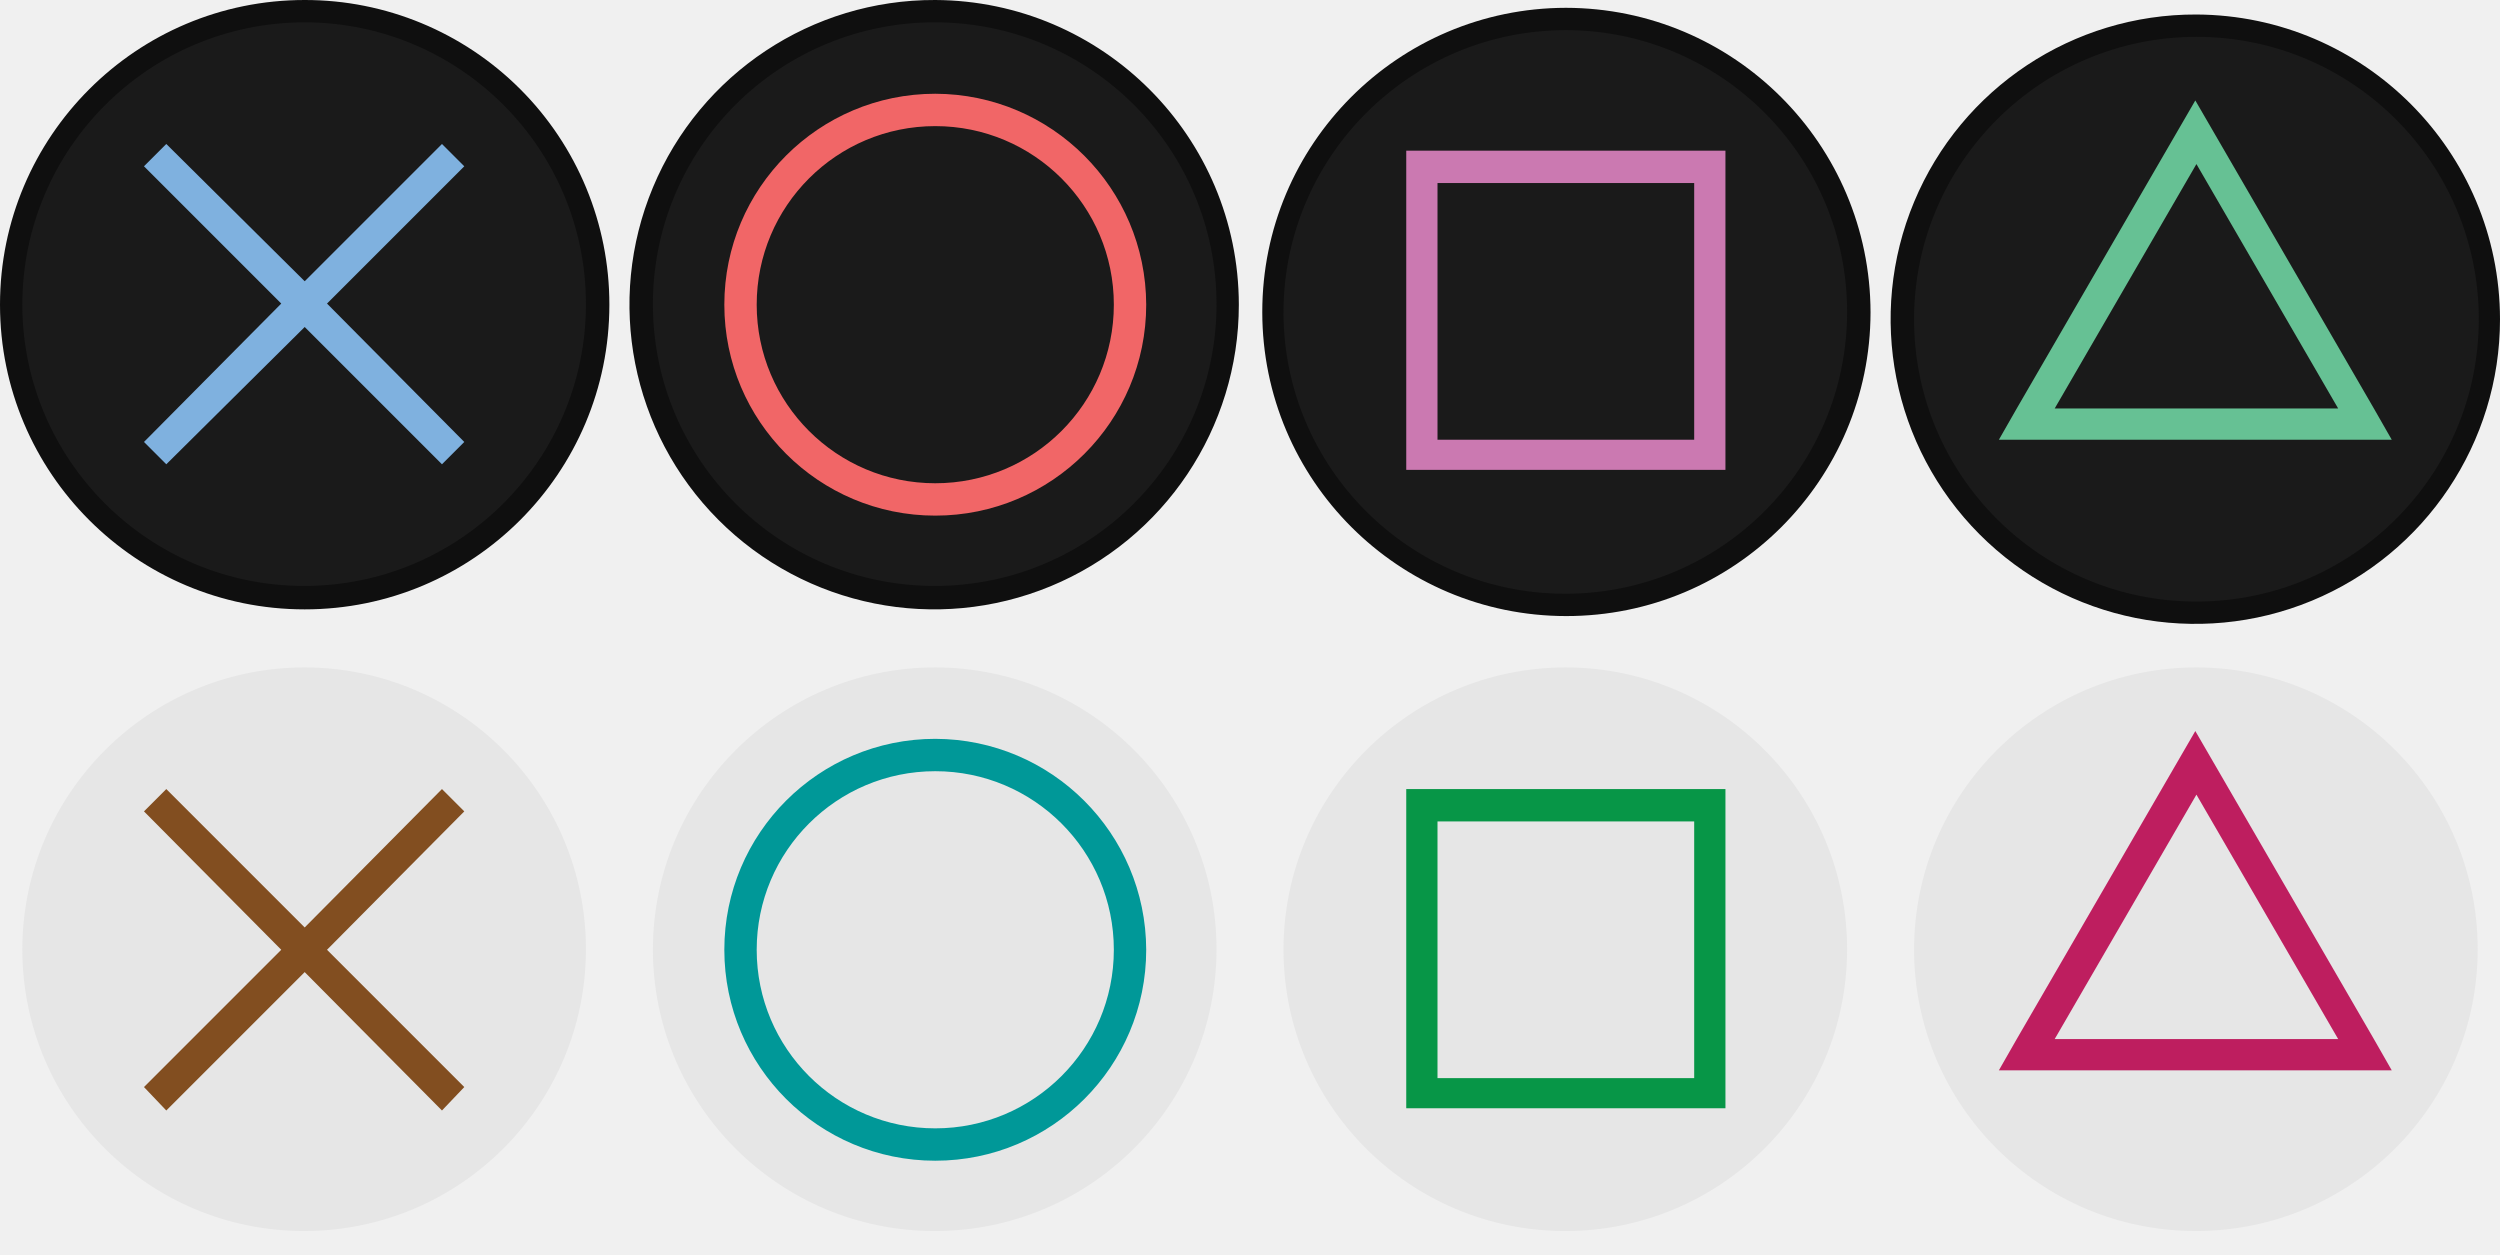
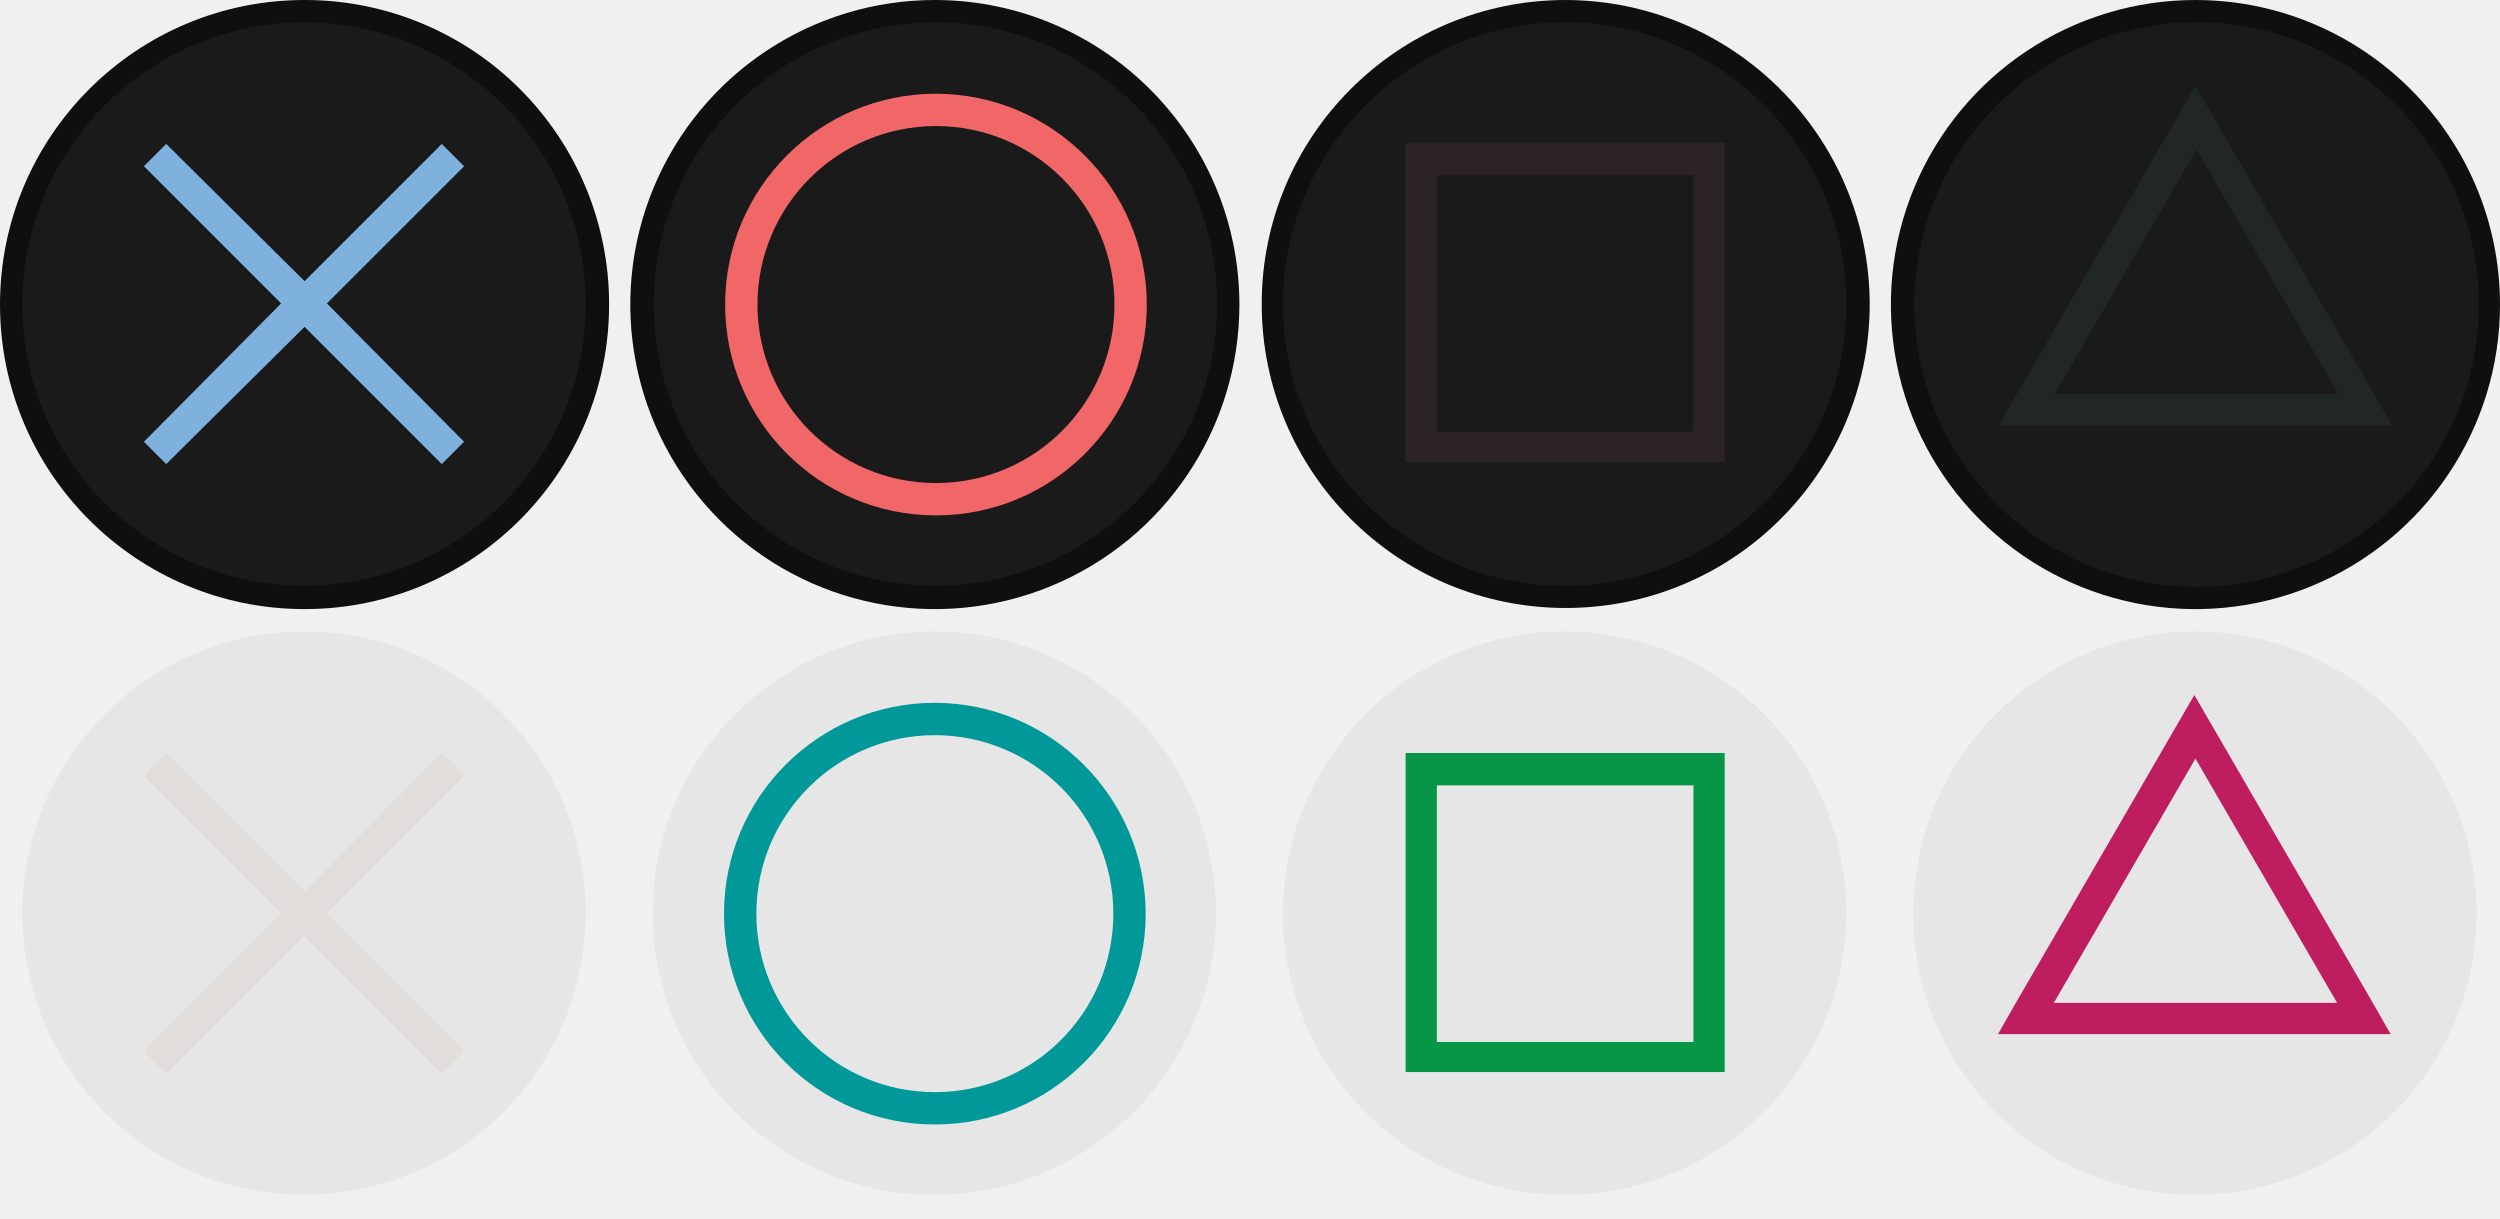
- <svg xmlns="http://www.w3.org/2000/svg" id="Layer_1" data-name="Layer 1" width="224" height="112.4" viewBox="0 0 224 112.4">
-   <defs>
-     <style>
+ <svg xmlns="http://www.w3.org/2000/svg" version="1.1" id="svg1" width="187.883" height="91.552" viewBox="0 0 187.883 91.552" xml:space="preserve">
+   <defs id="defs1">
+     <linearGradient id="swatch9">
+       <stop style="stop-color:#21008c;stop-opacity:1;" offset="0" id="stop9" />
+     </linearGradient>
+     <linearGradient id="swatch8">
+       <stop style="stop-color:#4b0087;stop-opacity:1;" offset="0" id="stop8" />
+     </linearGradient>
+     <style id="style1">
      .cls-1 {
+         fill: none;
+       }
+ 
+       .cls-2 {
+         fill: #b3b3b3;
+       }
+ 
+       .cls-3 {
+         fill: #0d0e13;
+       }
+ 
+       .cls-4 {
+         opacity: 0.06;
+       }
+ 
+       .cls-5 {
+         fill: #fff;
+       }
+ 
+       .cls-6 {
+         fill: #13161f;
+       }
+ 
+       .cls-7 {
+         fill: #0f1015;
+       }
+ 
+       .cls-8 {
+         fill: #121212;
+       }
+ 
+       .cls-9 {
+         fill: #080808;
+       }
+ 
+       .cls-10 {
+         fill: #1f1f1f;
+       }
+ 
+       .cls-11 {
        fill: #e6e6e6;
+         opacity: 0.1;
+       }
+ 
+       .cls-11, .cls-12, .cls-13, .cls-14, .cls-17 {
+         isolation: isolate;
+       }
+ 
+       .cls-12, .cls-14, .cls-29 {
+         opacity: 0.08;
+       }
+ 
+       .cls-12 {
+         fill: url(#SVGID_4_);
+       }
+ 
+       .cls-13 {
+         opacity: 0.22;
+       }
+ 
+       .cls-14 {
+         fill: url(#SVGID_5_);
+       }
+ 
+       .cls-15 {
+         fill: #10111a;
+       }
+ 
+       .cls-16 {
+         fill: #1a1a1a;
+       }
+ 
+       .cls-17 {
+         opacity: 0.25;
+       }
+ 
+       .cls-18 {
+         opacity: 0.12;
+       }
+ 
+       .cls-19 {
+         fill: #0b0b0f;
+       }
+ 
+       .cls-20 {
+         fill: url(#SVGID_6_);
+       }
+ 
+       .cls-21 {
+         fill: #0f0f0f;
+       }
+ 
+       .cls-22 {
+         fill: #f66;
+       }
+ 
+       .cls-23 {
+         fill: #7cb2e8;
+       }
+ 
+       .cls-24 {
+         fill: #ff69f8;
+       }
+ 
+       .cls-25 {
+         fill: #40e2a0;
+       }
+ 
+       .cls-26 {
+         fill: #050505;
+         stroke: #000;
+         stroke-miterlimit: 10;
+         stroke-width: 2px;
+       }
+ 
+       .cls-27 {
+         fill: #f2f2f2;
+       }
+ 
+       .cls-28 {
+         fill: #0a0a0a;
+       }
+ 
+       .cls-30 {
+         fill: #ccc;
+       }
+     </style>
+     <style id="style1-1">
+       .cls-1 {
+         fill: #0f0f0f;
      }

      .cls-2 {
+         fill: #121212;
+       }
+ 
+       .cls-3 {
+         fill: #141414;
+       }
+ 
+       .cls-4 {
        fill: #f0f0f0;
      }

-       .cls-3 {
-         fill: #009898;
-       }
- 
-       .cls-4 {
-         fill: #824e20;
-       }
- 
      .cls-5 {
-         fill: #079647;
+         fill: #ededed;
      }

      .cls-6 {
-         fill: #be1e5f;
-       }
- 
-       .cls-7 {
-         fill: #1a1a1a;
-       }
- 
-       .cls-8 {
-         fill: #0f0f0f;
-       }
- 
-       .cls-9 {
-         fill: #f16667;
-       }
- 
-       .cls-10 {
-         fill: #7fb1df;
-       }
- 
-       .cls-11 {
-         fill: #cb79b1;
-       }
- 
-       .cls-12 {
-         fill: #66c194;
+         fill: #ebebeb;
      }
    </style>
  </defs>
-   <g>
-     <g>
-       <g>
-         <path class="cls-1" d="M83.8,111.3A26.25,26.25,0,1,1,110,85.1,26.33,26.33,0,0,1,83.8,111.3Z" />
-         <path class="cls-2" d="M83.8,59.8A25.25,25.25,0,1,1,58.5,85.1,25.31,25.31,0,0,1,83.8,59.8m0-2A27.25,27.25,0,1,0,111,85.1,27.31,27.31,0,0,0,83.8,57.8Z" />
+   <g id="g1" transform="matrix(1.221498,0,0,1.221498,43.64825,100)" style="display:inline">
+     <g id="g58" transform="translate(558.5126,224.3753)" style="display:inline">
+       <g id="g46" transform="matrix(0.68636,0,0,0.68636,-594.246,-308.4383)" style="display:inline">
+         <g id="g45">
+           <g id="g44">
+             <path class="cls-1" d="M 196.7,111.3 A 26.25,26.25 0 1 1 223,85.1 26.33,26.33 0 0 1 196.7,111.3 Z" id="path43" style="fill:#e6e6e6" />
+             <path class="cls-2" d="m 196.8,59.8 a 25.25,25.25 0 1 1 -25.3,25.3 25.31,25.31 0 0 1 25.3,-25.3 m 0,-2 A 27.25,27.25 0 1 0 224,85.1 27.31,27.31 0 0 0 196.8,57.8 Z" id="path44" style="fill:#f0f0f0" />
+           </g>
+           <path class="cls-6" d="m 212.7,93.1 -16,-27.6 -16,27.6 -1.6,2.8 h 35.2 z m -15.9,0 h -12.7 l 12.7,-21.9 12.7,21.9 z" id="path45" style="fill:#be1e5f" />
+         </g>
+         <g id="g43" style="display:inline">
+           <g id="g42">
+             <path class="cls-1" d="M 140.3,111.3 A 26.25,26.25 0 1 1 166.6,85 26.25,26.25 0 0 1 140.3,111.3 Z" id="path39" style="fill:#e6e6e6" />
+             <path class="cls-2" d="M 140.3,59.8 A 25.25,25.25 0 1 1 115,85.1 25.31,25.31 0 0 1 140.3,59.8 m 0,-2 A 27.25,27.25 0 1 0 167.6,85 27.31,27.31 0 0 0 140.3,57.8 Z" id="path40" style="fill:#f0f0f0" />
+           </g>
+           <path class="cls-5" d="M 151.8,70.7 H 126 v 28.6 h 28.6 V 70.7 Z m 0,25.9 h -23 v -23 h 23 z" id="path42" style="fill:#079647" />
+         </g>
+         <g id="g25" style="display:inline">
+           <g id="g24">
+             <path class="cls-1" d="M 83.8,111.3 A 26.25,26.25 0 1 1 110,85.1 26.33,26.33 0 0 1 83.8,111.3 Z" id="path23" style="fill:#e6e6e6" />
+             <path class="cls-2" d="M 83.8,59.8 A 25.25,25.25 0 1 1 58.5,85.1 25.31,25.31 0 0 1 83.8,59.8 m 0,-2 A 27.25,27.25 0 1 0 111,85.1 27.31,27.31 0 0 0 83.8,57.8 Z" id="path24" style="fill:#f0f0f0" />
+           </g>
+           <path class="cls-3" d="M 83.8,66.2 A 18.9,18.9 0 1 0 102.7,85.1 18.95,18.95 0 0 0 83.8,66.2 Z m 0,34.9 a 16,16 0 1 1 16,-16 16,16 0 0 1 -16,16 z" id="path25" style="fill:#009898" />
+         </g>
+         <g id="g38" style="display:inline">
+           <g id="g27">
+             <path class="cls-1" d="M 27.2,111.3 A 26.2,26.2 0 1 1 53.6,85.1 26.23,26.23 0 0 1 27.2,111.3 Z" id="path26" style="fill:#e6e6e6" />
+             <path class="cls-2" d="M 27.3,59.8 A 25.25,25.25 0 1 1 2,85.1 25.31,25.31 0 0 1 27.3,59.8 m 0,-2 A 27.3,27.3 0 1 0 54.6,85.1 27.34,27.34 0 0 0 27.3,57.8 Z" id="path27" style="fill:#f0f0f0" />
+           </g>
+           <polygon class="cls-4" points="27.3,87.1 39.6,99.5 41.6,97.4 29.3,85.1 41.6,72.7 39.6,70.7 27.3,83.1 14.9,70.7 12.9,72.7 25.2,85.1 12.9,97.4 14.9,99.5 " id="polygon37" style="fill:#824e20" />
+         </g>
      </g>
-       <path class="cls-3" d="M83.8,66.2a18.9,18.9,0,1,0,18.9,18.9A18.95,18.95,0,0,0,83.8,66.2Zm0,34.9a16,16,0,1,1,16-16A16,16,0,0,1,83.8,101.1Z" />
-     </g>
-     <g>
-       <g>
-         <path class="cls-1" d="M27.2,111.3A26.2,26.2,0,1,1,53.6,85.1,26.23,26.23,0,0,1,27.2,111.3Z" />
-         <path class="cls-2" d="M27.3,59.8A25.25,25.25,0,1,1,2,85.1,25.31,25.31,0,0,1,27.3,59.8m0-2A27.3,27.3,0,1,0,54.6,85.1,27.34,27.34,0,0,0,27.3,57.8Z" />
+       <g id="g70" transform="matrix(0.6863638,0,0,0.6863638,-545.0259,-212.6076)">
+         <g id="g69" transform="translate(-71.61191,-137.7207)" style="display:inline">
+           <g id="g68">
+             <path class="cls-7" d="M 196.7,54.8 A 26.3,26.3 0 1 1 223,28.6 26.33,26.33 0 0 1 196.7,54.8 Z" id="path67" style="fill:#1a1a1a" />
+             <path class="cls-8" d="M 196.8,3.3 A 25.3,25.3 0 1 1 171.5,28.6 25.33,25.33 0 0 1 196.8,3.3 m 0,-2 A 27.3,27.3 0 1 0 224,28.6 27.34,27.34 0 0 0 196.8,1.3 Z" id="path68" style="fill:#0f0f0f" />
+           </g>
+           <path class="cls-12" d="m 212.7,36.6 -16,-27.6 -16,27.6 -1.6,2.8 h 35.2 z m -15.9,0 h -12.7 l 12.7,-21.9 12.7,21.9 z" id="path69" style="fill:#66c194" />
+         </g>
+         <g id="g65" transform="translate(-71.71157,-137.1209)" style="display:inline">
+           <g id="g64">
+             <path class="cls-7" d="M 140.3,54.2 A 26.25,26.25 0 1 1 166.6,28 26.23,26.23 0 0 1 140.3,54.2 Z" id="path63" style="fill:#1a1a1a" />
+             <path class="cls-8" d="M 140.3,2.7 A 25.25,25.25 0 1 1 115,27.9 25.33,25.33 0 0 1 140.3,2.7 m 0,-2 A 27.25,27.25 0 1 0 167.6,28 27.34,27.34 0 0 0 140.3,0.7 Z" id="path64" style="fill:#0f0f0f" />
+           </g>
+           <path class="cls-11" d="M 151.8,13.5 H 126 v 28.6 h 28.6 V 13.5 Z m 0,25.9 h -23 v -23 h 23 z" id="path65" style="fill:#cb79b1" />
+         </g>
+         <g id="g60" transform="translate(-71.61153,-136.4207)" style="display:inline">
+           <g id="g59">
+             <path class="cls-7" d="M 83.8,53.5 A 26.25,26.25 0 1 1 110,27.2 26.33,26.33 0 0 1 83.8,53.5 Z" id="path58" style="fill:#1a1a1a" />
+             <path class="cls-8" d="M 83.8,2 A 25.25,25.25 0 1 1 58.5,27.3 25.24,25.24 0 0 1 83.8,2 m 0,-2 A 27.3,27.3 0 1 0 111,27.3 27.34,27.34 0 0 0 83.8,0 Z" id="path59" style="fill:#0f0f0f" />
+           </g>
+           <path class="cls-9" d="M 83.8,8.4 A 18.9,18.9 0 1 0 102.7,27.3 18.95,18.95 0 0 0 83.8,8.4 Z m 0,34.9 a 16,16 0 1 1 16,-16 16,16 0 0 1 -16,16 z" id="path60" style="fill:#f16667" />
+         </g>
+         <g id="g63" transform="translate(-71.71134,-136.4209)">
+           <g id="g62">
+             <path class="cls-7" d="M 27.2,53.5 A 26.25,26.25 0 1 1 53.5,27.3 26.29,26.29 0 0 1 27.2,53.5 Z" id="path61" style="fill:#1a1a1a" />
+             <path class="cls-8" d="M 27.3,2 A 25.25,25.25 0 1 1 2,27.3 25.33,25.33 0 0 1 27.3,2 m 0,-2 A 27.3,27.3 0 1 0 54.6,27.3 27.27,27.27 0 0 0 27.3,0 Z" id="path62" style="fill:#0f0f0f" />
+           </g>
+           <polygon class="cls-10" points="25.2,27.2 12.9,39.6 14.9,41.6 27.3,29.3 39.6,41.6 41.6,39.6 29.3,27.2 41.6,14.9 39.6,12.9 27.3,25.2 14.9,12.9 12.9,14.9 " id="polygon62" style="fill:#7fb1df" />
+         </g>
      </g>
-       <polygon class="cls-4" points="41.6 72.7 39.6 70.7 27.3 83.1 14.9 70.7 12.9 72.7 25.2 85.1 12.9 97.4 14.9 99.5 27.3 87.1 39.6 99.5 41.6 97.4 29.3 85.1 41.6 72.7" />
-     </g>
-     <g>
-       <g>
-         <path class="cls-1" d="M140.3,111.3A26.25,26.25,0,1,1,166.6,85,26.25,26.25,0,0,1,140.3,111.3Z" />
-         <path class="cls-2" d="M140.3,59.8A25.25,25.25,0,1,1,115,85.1a25.31,25.31,0,0,1,25.3-25.3m0-2A27.25,27.25,0,1,0,167.6,85a27.31,27.31,0,0,0-27.3-27.2Z" />
-       </g>
-       <path class="cls-5" d="M151.8,70.7H126V99.3h28.6V70.7Zm0,25.9h-23v-23h23Z" />
-     </g>
-     <g>
-       <g>
-         <path class="cls-1" d="M196.7,111.3A26.25,26.25,0,1,1,223,85.1,26.33,26.33,0,0,1,196.7,111.3Z" />
-         <path class="cls-2" d="M196.8,59.8a25.25,25.25,0,1,1-25.3,25.3,25.31,25.31,0,0,1,25.3-25.3m0-2A27.25,27.25,0,1,0,224,85.1a27.31,27.31,0,0,0-27.2-27.3Z" />
-       </g>
-       <path class="cls-6" d="M212.7,93.1l-16-27.6-16,27.6-1.6,2.8h35.2Zm-15.9,0H184.1l12.7-21.9,12.7,21.9Z" />
-     </g>
-   </g>
-   <g>
-     <g>
-       <g>
-         <path class="cls-7" d="M83.8,53.5A26.25,26.25,0,1,1,110,27.2,26.33,26.33,0,0,1,83.8,53.5Z" />
-         <path class="cls-8" d="M83.8,2A25.25,25.25,0,1,1,58.5,27.3,25.24,25.24,0,0,1,83.8,2m0-2A27.3,27.3,0,1,0,111,27.3,27.34,27.34,0,0,0,83.8,0Z" />
-       </g>
-       <path class="cls-9" d="M83.8,8.4a18.9,18.9,0,1,0,18.9,18.9A18.95,18.95,0,0,0,83.8,8.4Zm0,34.9a16,16,0,1,1,16-16A16,16,0,0,1,83.8,43.3Z" />
-     </g>
-     <g>
-       <g>
-         <path class="cls-7" d="M27.2,53.5A26.25,26.25,0,1,1,53.5,27.3,26.29,26.29,0,0,1,27.2,53.5Z" />
-         <path class="cls-8" d="M27.3,2A25.25,25.25,0,1,1,2,27.3,25.33,25.33,0,0,1,27.3,2m0-2A27.3,27.3,0,1,0,54.6,27.3,27.27,27.27,0,0,0,27.3,0Z" />
-       </g>
-       <polygon class="cls-10" points="41.6 14.9 39.6 12.9 27.3 25.2 14.9 12.9 12.9 14.9 25.2 27.2 12.9 39.6 14.9 41.6 27.3 29.3 39.6 41.6 41.6 39.6 29.3 27.2 41.6 14.9" />
-     </g>
-     <g>
-       <g>
-         <path class="cls-7" d="M140.3,54.2A26.25,26.25,0,1,1,166.6,28,26.23,26.23,0,0,1,140.3,54.2Z" />
-         <path class="cls-8" d="M140.3,2.7A25.25,25.25,0,1,1,115,27.9,25.33,25.33,0,0,1,140.3,2.7m0-2A27.25,27.25,0,1,0,167.6,28,27.34,27.34,0,0,0,140.3.7Z" />
-       </g>
-       <path class="cls-11" d="M151.8,13.5H126V42.1h28.6V13.5Zm0,25.9h-23v-23h23Z" />
-     </g>
-     <g>
-       <g>
-         <path class="cls-7" d="M196.7,54.8A26.3,26.3,0,1,1,223,28.6,26.33,26.33,0,0,1,196.7,54.8Z" />
-         <path class="cls-8" d="M196.8,3.3a25.3,25.3,0,1,1-25.3,25.3A25.33,25.33,0,0,1,196.8,3.3m0-2A27.3,27.3,0,1,0,224,28.6,27.34,27.34,0,0,0,196.8,1.3Z" />
-       </g>
-       <path class="cls-12" d="M212.7,36.6,196.7,9l-16,27.6-1.6,2.8h35.2Zm-15.9,0H184.1l12.7-21.9,12.7,21.9Z" />
    </g>
  </g>
</svg>
